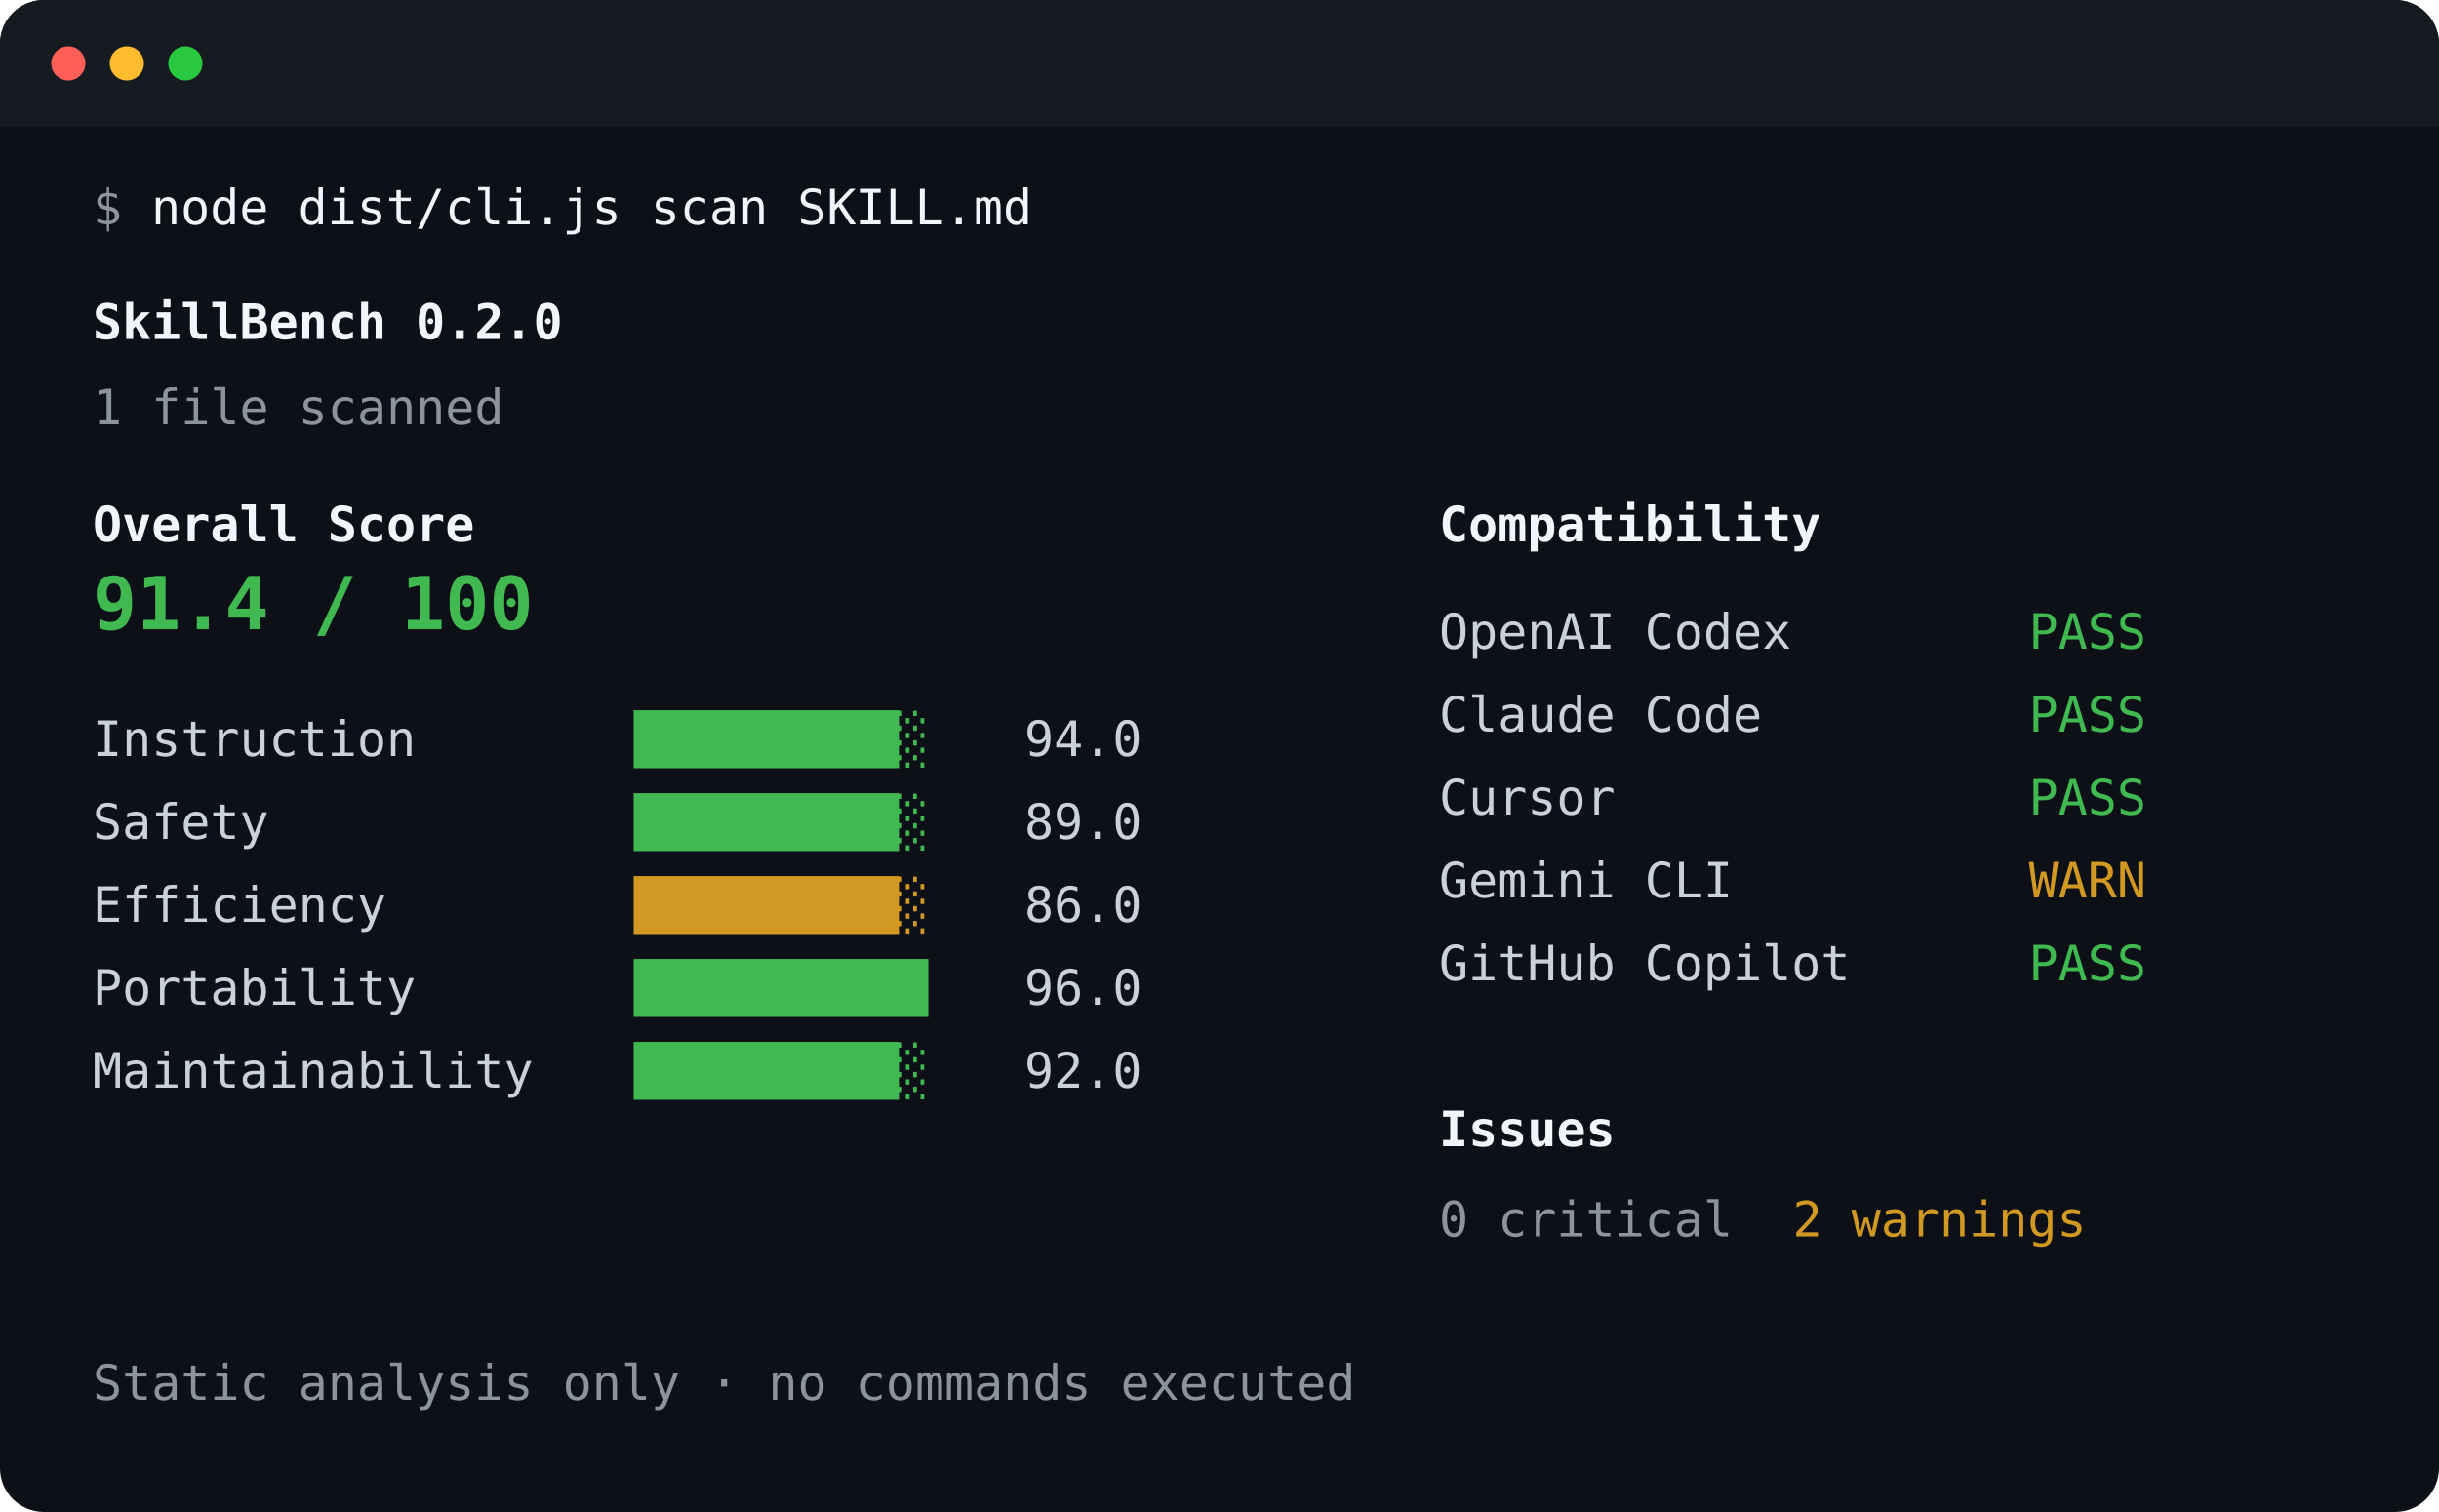
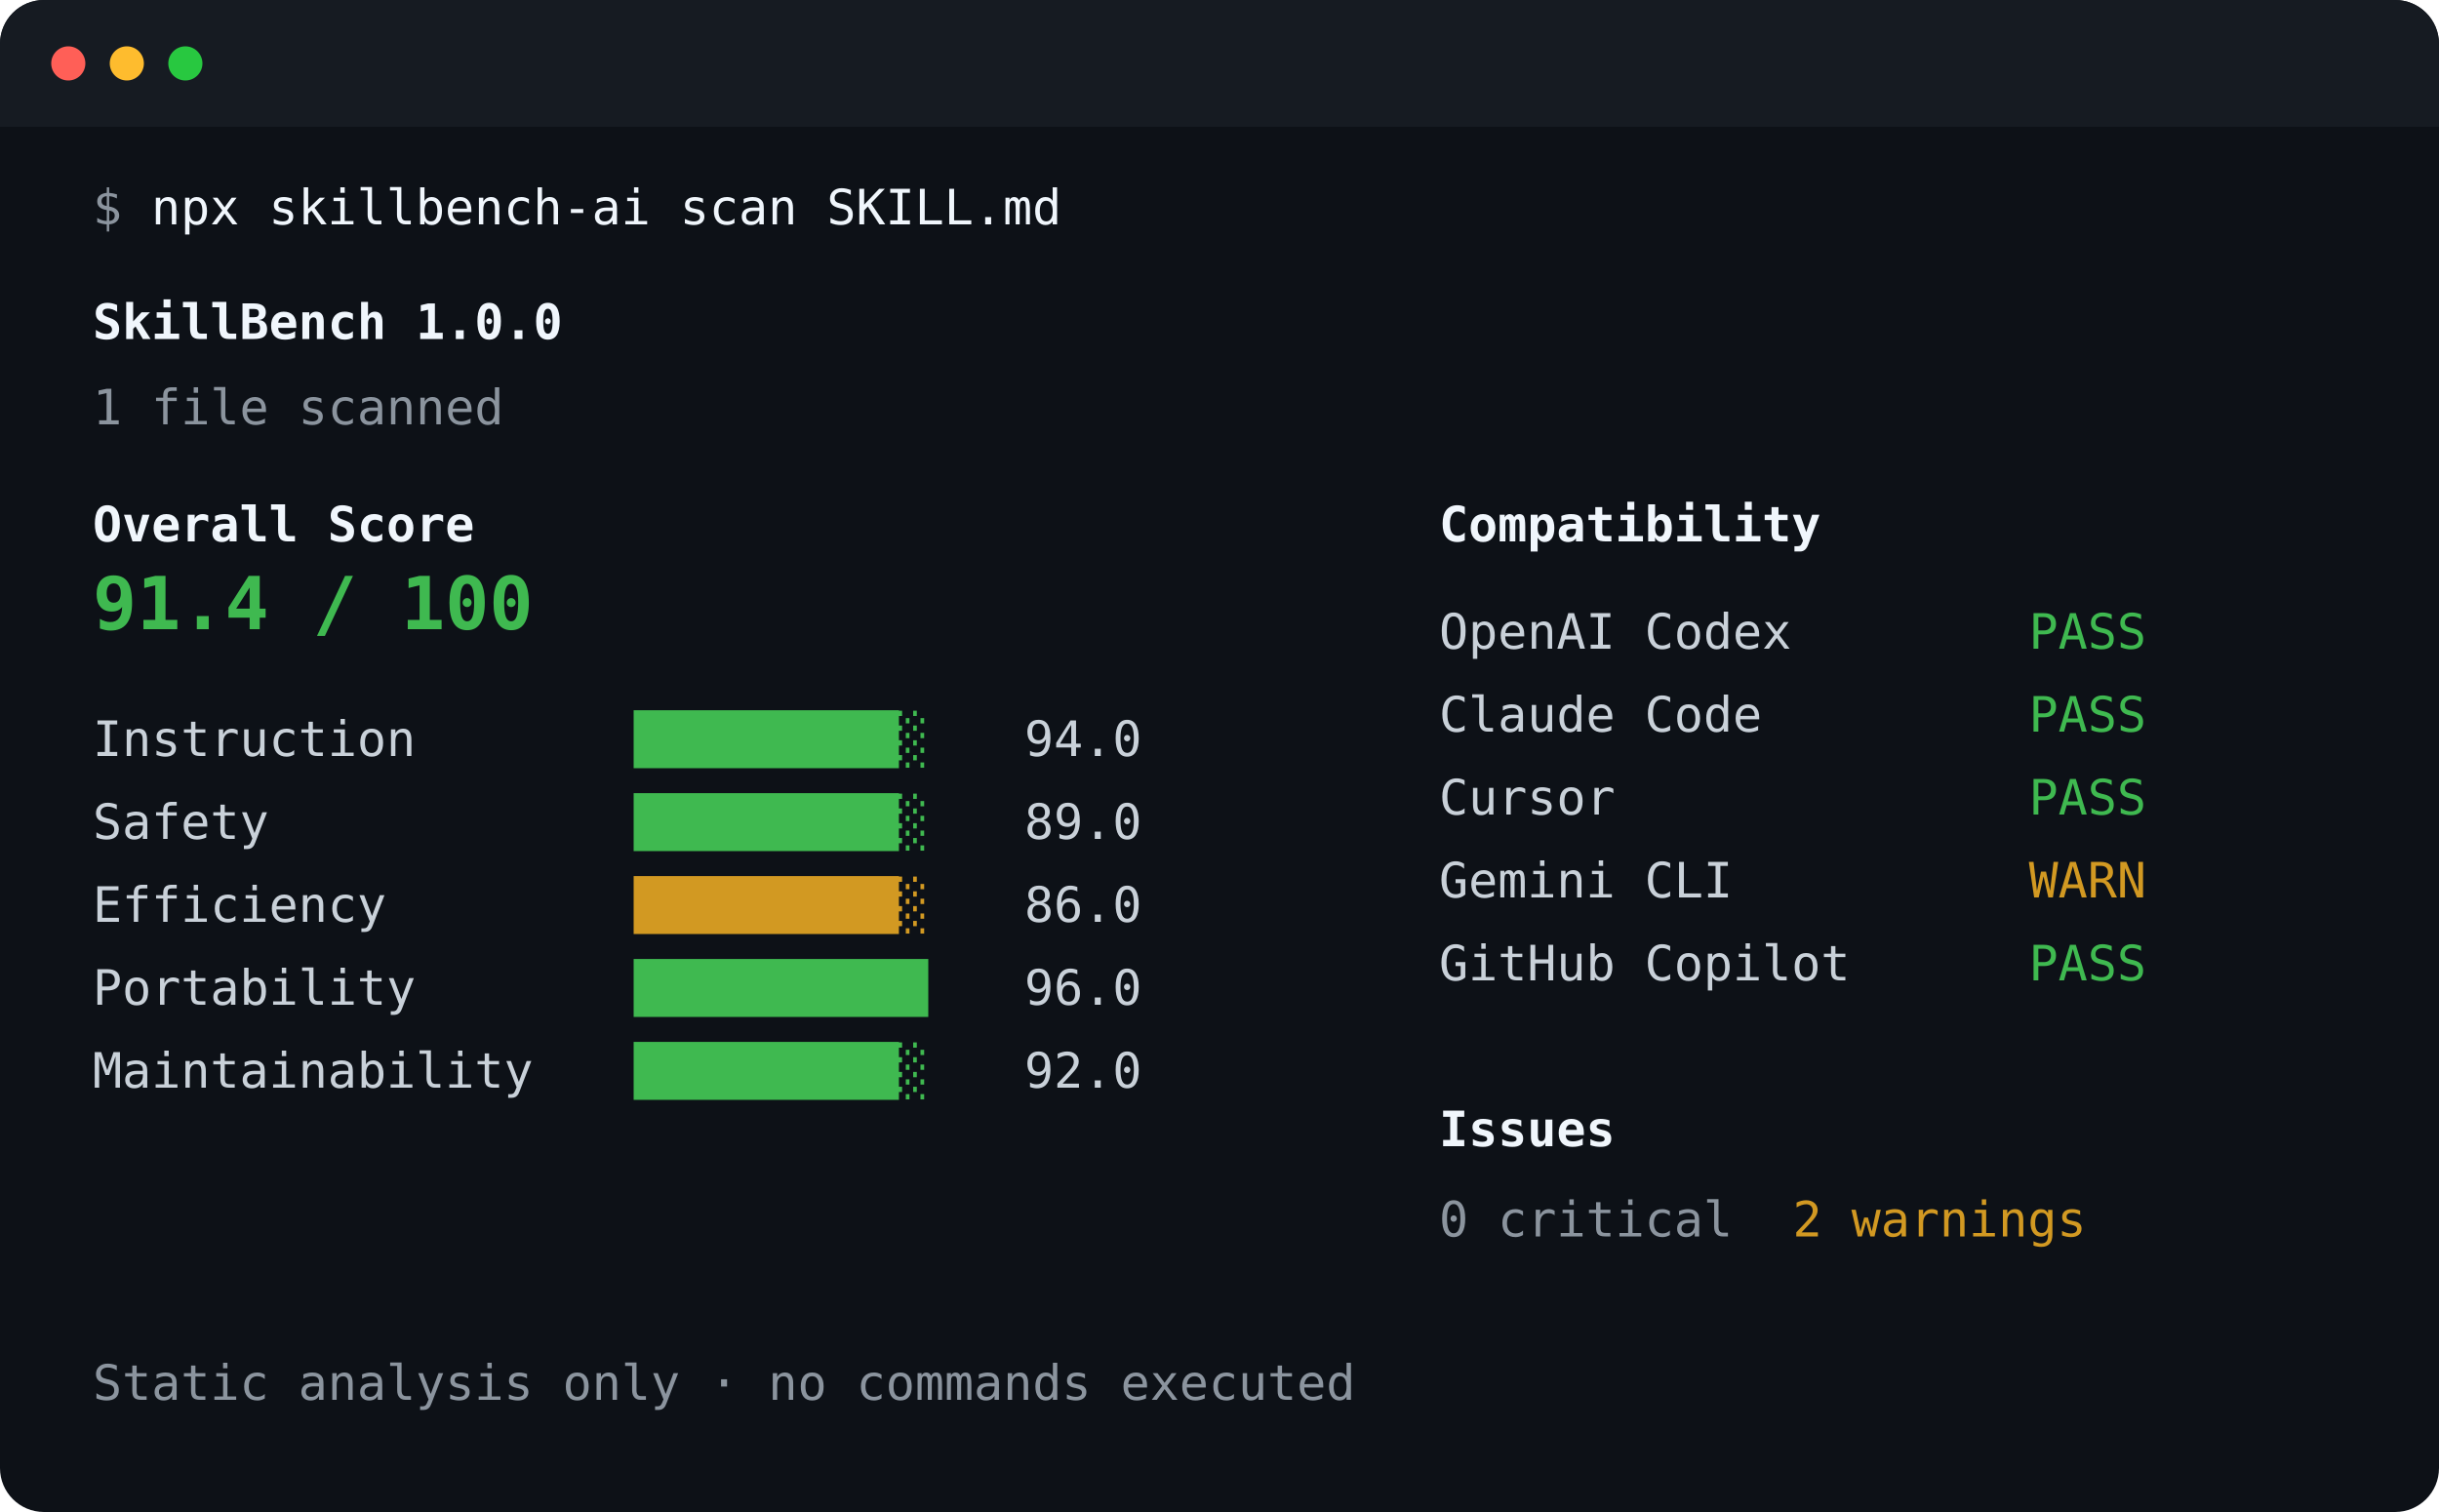
<svg xmlns="http://www.w3.org/2000/svg" width="1000" height="620" viewBox="0 0 1000 620" role="img" aria-labelledby="title desc">
  <rect width="1000" height="620" rx="18" fill="#0d1117" />
  <rect width="1000" height="52" rx="18" fill="#161b22" />
  <rect y="34" width="1000" height="18" fill="#161b22" />
  <circle cx="28" cy="26" r="7" fill="#ff5f57" />
  <circle cx="52" cy="26" r="7" fill="#febc2e" />
  <circle cx="76" cy="26" r="7" fill="#28c840" />
  <g font-family="ui-monospace, SFMono-Regular, Menlo, Consolas, monospace" font-size="20" fill="#c9d1d9">
    <text x="38" y="92" fill="#8b949e">$</text>
-     <text x="62" y="92" fill="#f0f6fc">node dist/cli.js scan SKILL.md</text>
-     <text x="38" y="139" font-weight="700" fill="#f0f6fc">SkillBench 0.2.0</text>
+     <text x="62" y="92" fill="#f0f6fc">npx skillbench-ai scan SKILL.md</text>
+     <text x="38" y="139" font-weight="700" fill="#f0f6fc">SkillBench 1.0.0</text>
    <text x="38" y="174" fill="#8b949e">1 file scanned</text>
    <text x="38" y="222" font-weight="700" fill="#f0f6fc">Overall Score</text>
    <text x="38" y="258" font-size="30" font-weight="700" fill="#3fb950">91.4 / 100</text>
    <text x="38" y="310">Instruction</text>
    <text x="260" y="310" fill="#3fb950">█████████░</text>
    <text x="420" y="310">94.0</text>
    <text x="38" y="344">Safety</text>
    <text x="260" y="344" fill="#3fb950">█████████░</text>
    <text x="420" y="344">89.0</text>
    <text x="38" y="378">Efficiency</text>
    <text x="260" y="378" fill="#d29922">█████████░</text>
    <text x="420" y="378">86.0</text>
    <text x="38" y="412">Portability</text>
    <text x="260" y="412" fill="#3fb950">██████████</text>
    <text x="420" y="412">96.0</text>
    <text x="38" y="446">Maintainability</text>
    <text x="260" y="446" fill="#3fb950">█████████░</text>
    <text x="420" y="446">92.0</text>
    <text x="590" y="222" font-weight="700" fill="#f0f6fc">Compatibility</text>
    <text x="590" y="266">OpenAI Codex</text>
    <text x="880" y="266" text-anchor="end" fill="#3fb950">PASS</text>
    <text x="590" y="300">Claude Code</text>
    <text x="880" y="300" text-anchor="end" fill="#3fb950">PASS</text>
    <text x="590" y="334">Cursor</text>
    <text x="880" y="334" text-anchor="end" fill="#3fb950">PASS</text>
    <text x="590" y="368">Gemini CLI</text>
    <text x="880" y="368" text-anchor="end" fill="#d29922">WARN</text>
    <text x="590" y="402">GitHub Copilot</text>
    <text x="880" y="402" text-anchor="end" fill="#3fb950">PASS</text>
    <text x="590" y="470" font-weight="700" fill="#f0f6fc">Issues</text>
    <text x="590" y="507" fill="#8b949e">0 critical</text>
    <text x="735" y="507" fill="#d29922">2 warnings</text>
    <text x="38" y="574" fill="#8b949e">Static analysis only · no commands executed</text>
  </g>
</svg>
